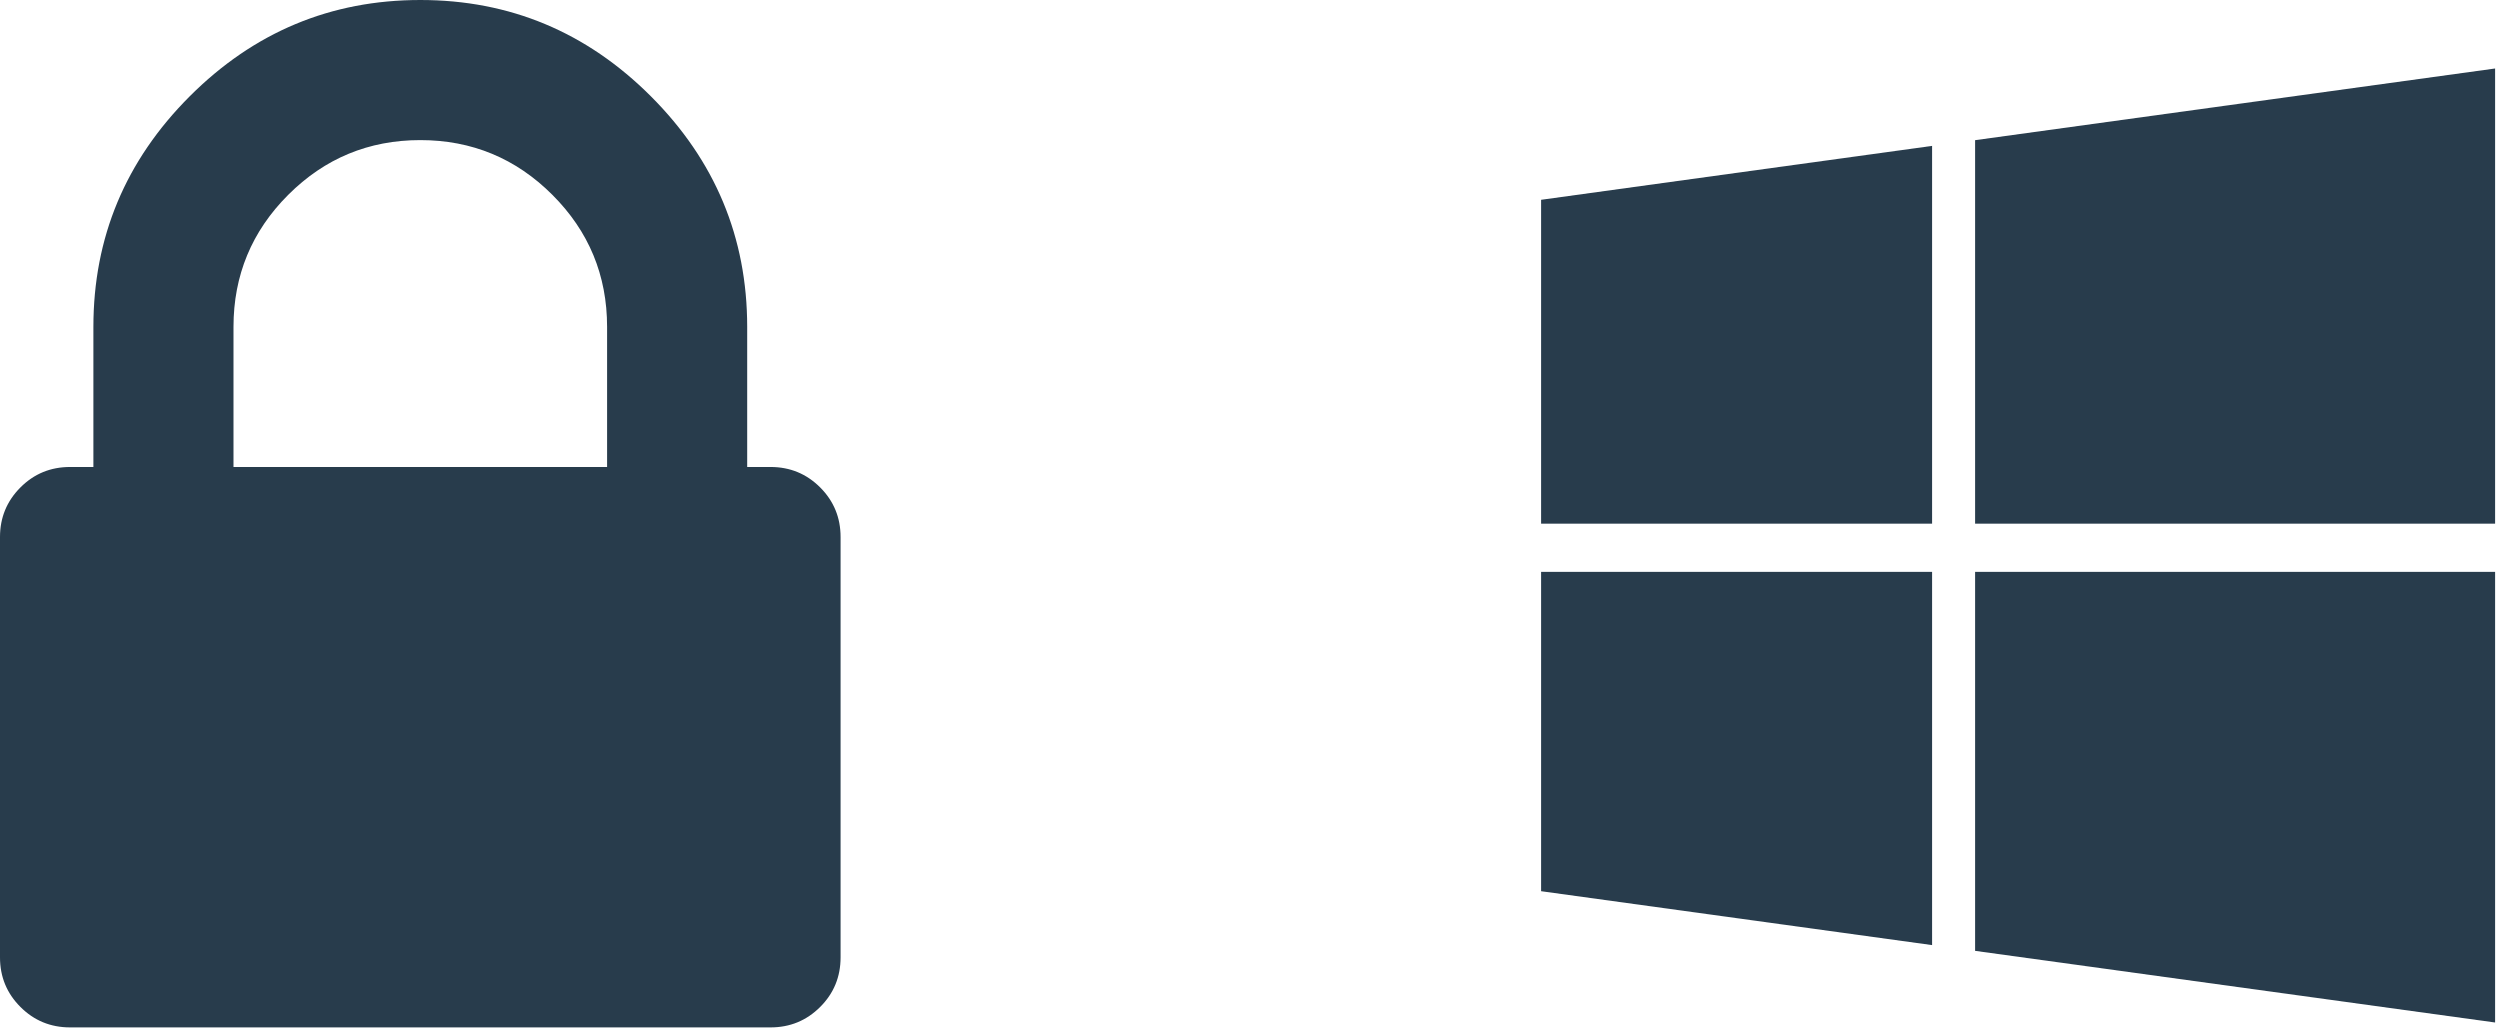
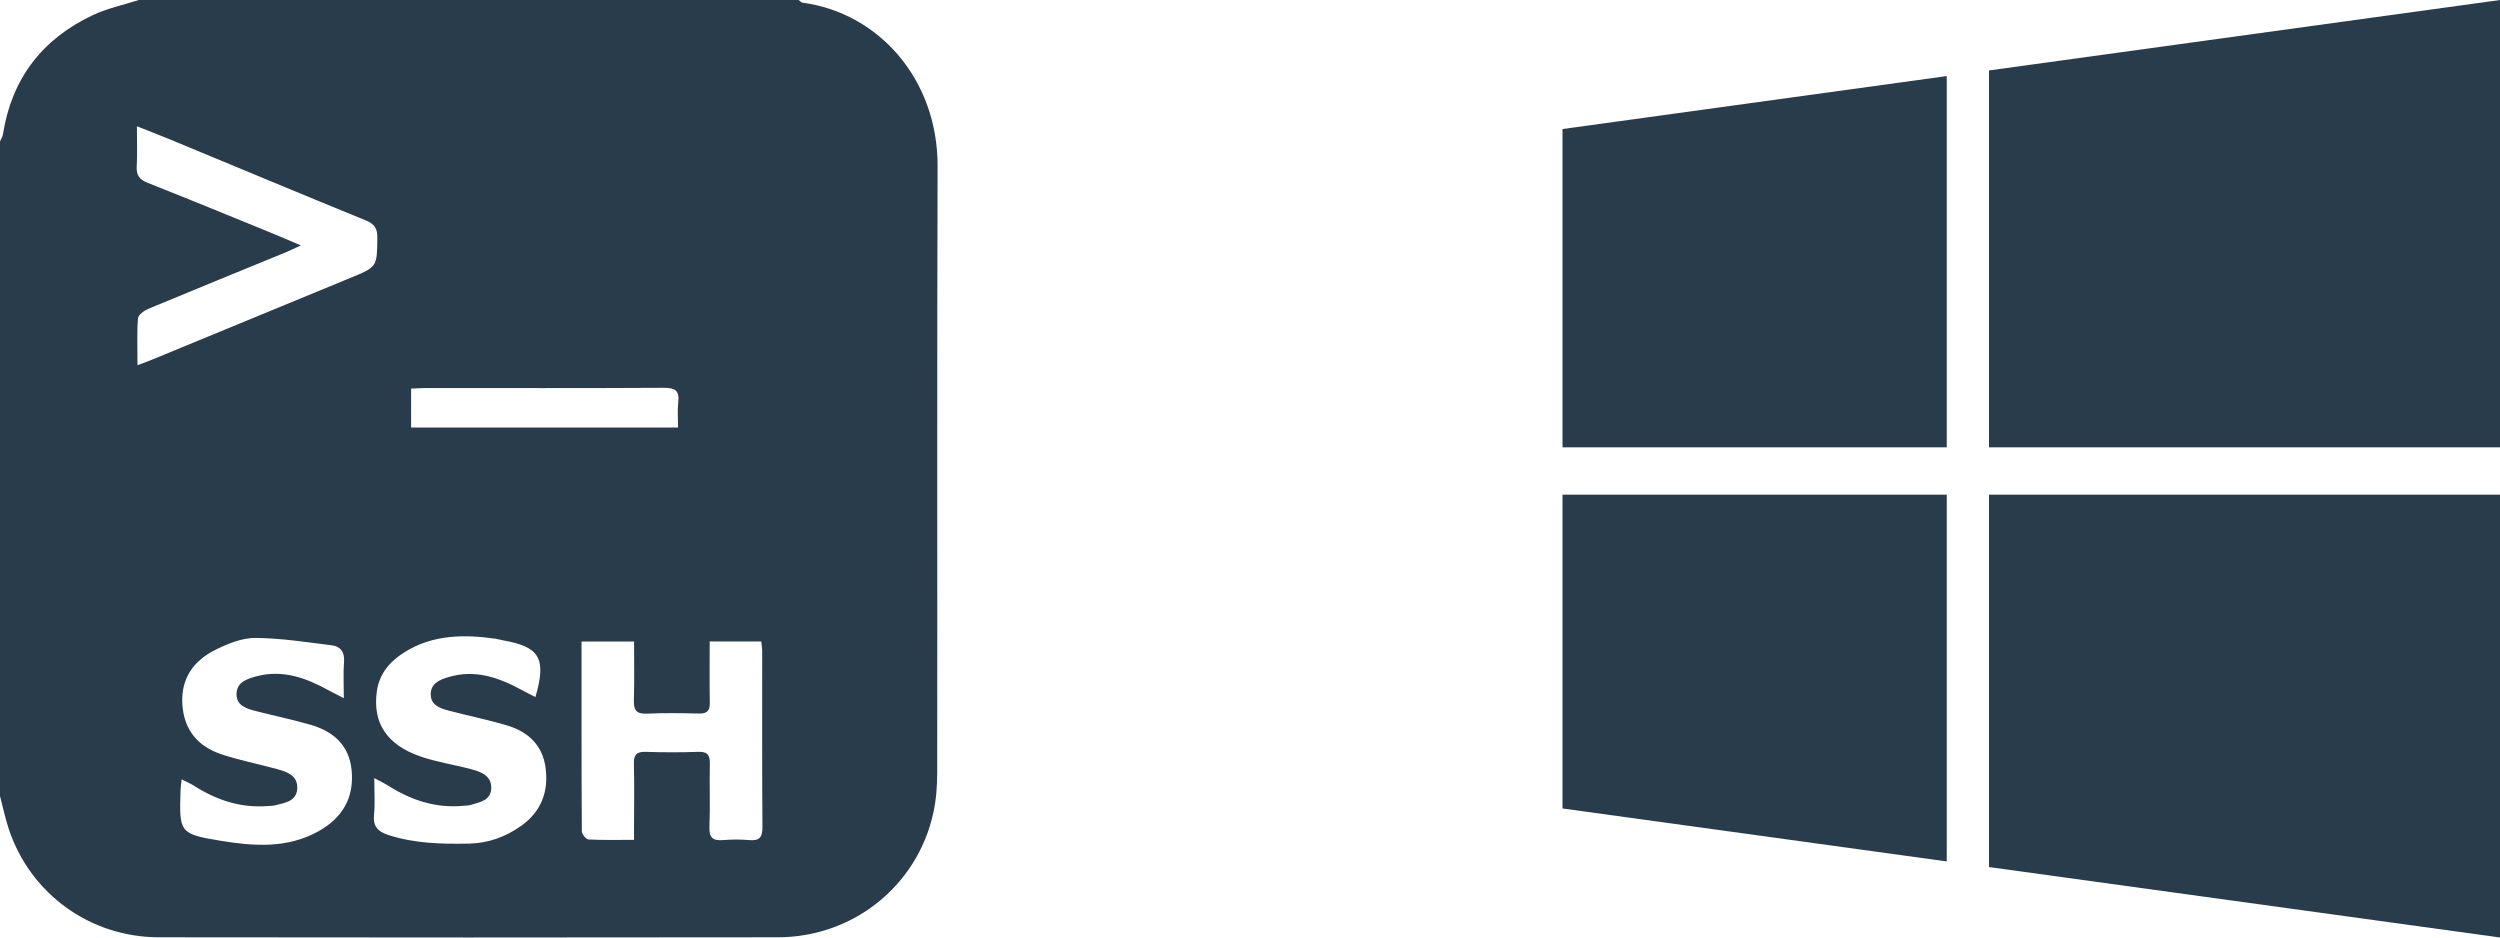
- <svg xmlns="http://www.w3.org/2000/svg" width="73px" height="30px" viewBox="0 0 73 30" version="1.1">
+ <svg xmlns="http://www.w3.org/2000/svg" width="80px" height="30px" viewBox="0 0 80 30" version="1.1">
  <defs />
  <g id="Welcome" stroke="none" stroke-width="1" fill="none" fill-rule="evenodd">
-     <g id="1---home" transform="translate(-973, -3356)" fill="#283C4C">
+     <g id="1---home" transform="translate(-969, -3356)" fill="#283C4C">
      <g id="modules" transform="translate(150, 2746)">
        <g id="Group-20-Copy" transform="translate(578, 219)">
          <g id="Group-21" transform="translate(76, 79)">
-             <g id="Group-17" transform="translate(169, 312)">
+             <g id="Group-17" transform="translate(165, 312)">
              <g id="Group-9">
                <g id="Group-34">
-                   <path d="M6.818,13.636 L17.727,13.636 L17.727,9.545 C17.727,8.04 17.195,6.754 16.129,5.689 C15.064,4.624 13.778,4.091 12.273,4.091 C10.767,4.091 9.482,4.624 8.416,5.689 C7.351,6.754 6.818,8.04 6.818,9.545 L6.818,13.636 Z M24.545,15.682 L24.545,27.955 C24.545,28.523 24.347,29.006 23.949,29.403 C23.551,29.801 23.068,30 22.5,30 L2.045,30 C1.477,30 0.994,29.801 0.597,29.403 C0.199,29.006 0,28.523 0,27.955 L0,15.682 C0,15.114 0.199,14.631 0.597,14.233 C0.994,13.835 1.477,13.636 2.045,13.636 L2.727,13.636 L2.727,9.545 C2.727,6.932 3.665,4.688 5.54,2.812 C7.415,0.937 9.659,0 12.273,0 C14.886,0 17.131,0.937 19.006,2.812 C20.881,4.688 21.818,6.932 21.818,9.545 L21.818,13.636 L22.5,13.636 C23.068,13.636 23.551,13.835 23.949,14.233 C24.347,14.631 24.545,15.114 24.545,15.682 Z" id="" />
-                   <path d="M56.417,16.699 L56.417,27.597 L45,26.023 L45,16.699 L56.417,16.699 Z M56.417,4.26 L56.417,15.292 L45,15.292 L45,5.834 L56.417,4.26 Z M72.857,16.699 L72.857,29.857 L57.673,27.765 L57.673,16.699 L72.857,16.699 Z M72.857,2 L72.857,15.292 L57.673,15.292 L57.673,4.093 L72.857,2 Z" id="" />
+                   <path d="M23.972,26.883 C23.695,26.858 23.413,26.86 23.135,26.883 C22.814,26.909 22.689,26.81 22.702,26.465 C22.729,25.796 22.7,25.125 22.715,24.455 C22.721,24.176 22.652,24.048 22.344,24.059 C21.786,24.079 21.227,24.077 20.669,24.059 C20.378,24.05 20.276,24.146 20.284,24.442 C20.302,25.098 20.29,25.754 20.289,26.411 C20.289,26.547 20.289,26.682 20.289,26.875 C19.772,26.875 19.301,26.888 18.832,26.863 C18.753,26.858 18.619,26.691 18.619,26.598 C18.606,24.588 18.609,22.578 18.609,20.528 L20.29,20.528 C20.29,21.169 20.303,21.782 20.284,22.394 C20.274,22.708 20.349,22.853 20.699,22.837 C21.256,22.81 21.815,22.821 22.374,22.833 C22.628,22.838 22.718,22.743 22.714,22.49 C22.702,21.849 22.71,21.208 22.71,20.527 L24.361,20.527 C24.371,20.633 24.39,20.74 24.39,20.847 C24.392,22.718 24.383,24.589 24.398,26.46 C24.401,26.793 24.304,26.913 23.972,26.883 L23.972,26.883 Z M16.68,26.425 C16.181,26.781 15.626,26.983 15.005,26.995 C14.138,27.012 13.279,26.993 12.439,26.724 C12.096,26.613 11.93,26.452 11.969,26.07 C12.005,25.717 11.977,25.357 11.977,24.898 C12.196,25.018 12.325,25.079 12.445,25.155 C13.174,25.612 13.954,25.868 14.825,25.786 C14.908,25.778 14.995,25.779 15.073,25.755 C15.364,25.665 15.714,25.614 15.72,25.214 C15.726,24.832 15.411,24.706 15.112,24.624 C14.563,24.473 13.99,24.392 13.454,24.207 C12.372,23.832 11.921,23.128 12.058,22.127 C12.136,21.558 12.477,21.164 12.944,20.871 C13.85,20.304 14.844,20.297 15.858,20.439 C15.941,20.451 16.021,20.478 16.103,20.492 C17.271,20.698 17.493,21.069 17.134,22.306 C16.997,22.235 16.867,22.173 16.741,22.104 C15.99,21.692 15.218,21.404 14.345,21.669 C14.066,21.753 13.792,21.869 13.783,22.202 C13.773,22.55 14.062,22.661 14.337,22.734 C14.969,22.901 15.611,23.03 16.236,23.217 C16.898,23.415 17.358,23.844 17.457,24.559 C17.563,25.325 17.323,25.968 16.68,26.425 L16.68,26.425 Z M11.222,8.889 C9.108,9.761 6.993,10.633 4.878,11.504 C4.752,11.556 4.623,11.602 4.4,11.687 C4.4,11.129 4.378,10.656 4.415,10.188 C4.424,10.076 4.613,9.939 4.748,9.882 C6.202,9.275 7.662,8.683 9.121,8.084 C9.258,8.028 9.391,7.962 9.629,7.854 C9.199,7.672 8.863,7.526 8.524,7.388 C7.258,6.872 5.994,6.352 4.723,5.85 C4.461,5.746 4.358,5.604 4.375,5.321 C4.399,4.923 4.381,4.523 4.381,4.041 C4.789,4.202 5.12,4.33 5.449,4.465 C7.536,5.33 9.621,6.202 11.713,7.056 C11.994,7.17 12.079,7.323 12.075,7.616 C12.063,8.538 12.074,8.538 11.222,8.889 L11.222,8.889 Z M10.185,26.604 C9.196,27.154 8.125,27.079 7.081,26.908 C5.727,26.687 5.734,26.641 5.779,25.262 C5.782,25.18 5.796,25.098 5.812,24.94 C5.969,25.02 6.099,25.074 6.216,25.148 C6.929,25.602 7.695,25.859 8.551,25.794 C8.635,25.787 8.721,25.792 8.801,25.771 C9.109,25.69 9.483,25.65 9.511,25.242 C9.539,24.816 9.185,24.698 8.855,24.608 C8.265,24.446 7.661,24.329 7.082,24.136 C6.327,23.883 5.883,23.353 5.835,22.528 C5.787,21.697 6.204,21.134 6.903,20.789 C7.295,20.595 7.746,20.412 8.17,20.414 C8.985,20.419 9.8,20.549 10.612,20.649 C10.895,20.684 11.034,20.863 11.009,21.178 C10.981,21.534 11.002,21.892 11.002,22.341 C10.785,22.229 10.655,22.166 10.528,22.096 C9.804,21.698 9.056,21.418 8.211,21.641 C7.907,21.722 7.579,21.826 7.569,22.199 C7.557,22.587 7.896,22.678 8.197,22.756 C8.775,22.906 9.362,23.027 9.935,23.192 C10.662,23.4 11.17,23.839 11.251,24.639 C11.341,25.53 10.955,26.176 10.185,26.604 L10.185,26.604 Z M13.155,12.436 C13.309,12.43 13.444,12.419 13.579,12.418 C16.131,12.417 18.682,12.425 21.233,12.41 C21.593,12.408 21.748,12.489 21.704,12.87 C21.674,13.128 21.698,13.393 21.698,13.682 L13.155,13.682 L13.155,12.436 Z M30.003,5.324 C30.013,2.532 28.113,0.413 25.685,0.086 C25.639,0.08 25.599,0.03 25.556,0 L4.441,0 C3.948,0.159 3.431,0.267 2.967,0.486 C1.349,1.249 0.373,2.516 0.094,4.3 C0.082,4.378 0.032,4.45 0,4.525 L0,25.472 C0.094,25.83 0.169,26.196 0.287,26.547 C0.98,28.607 2.882,29.989 5.083,29.993 C11.687,30.003 18.291,30.002 24.896,29.993 C27.292,29.99 29.337,28.358 29.859,26.045 C29.957,25.614 29.99,25.161 29.991,24.717 C29.999,18.253 29.982,11.788 30.003,5.324 L30.003,5.324 Z" id="Fill-1" />
+                   <path d="M62.296,15.829 L62.296,27.566 L50,25.871 L50,15.829 L62.296,15.829 Z M62.296,2.434 L62.296,14.315 L50,14.315 L50,4.129 L62.296,2.434 Z M80,15.829 L80,30 L63.648,27.746 L63.648,15.829 L80,15.829 Z M80,0 L80,14.315 L63.648,14.315 L63.648,2.254 L80,0 Z" id="" />
                </g>
              </g>
            </g>
          </g>
        </g>
      </g>
    </g>
  </g>
</svg>
